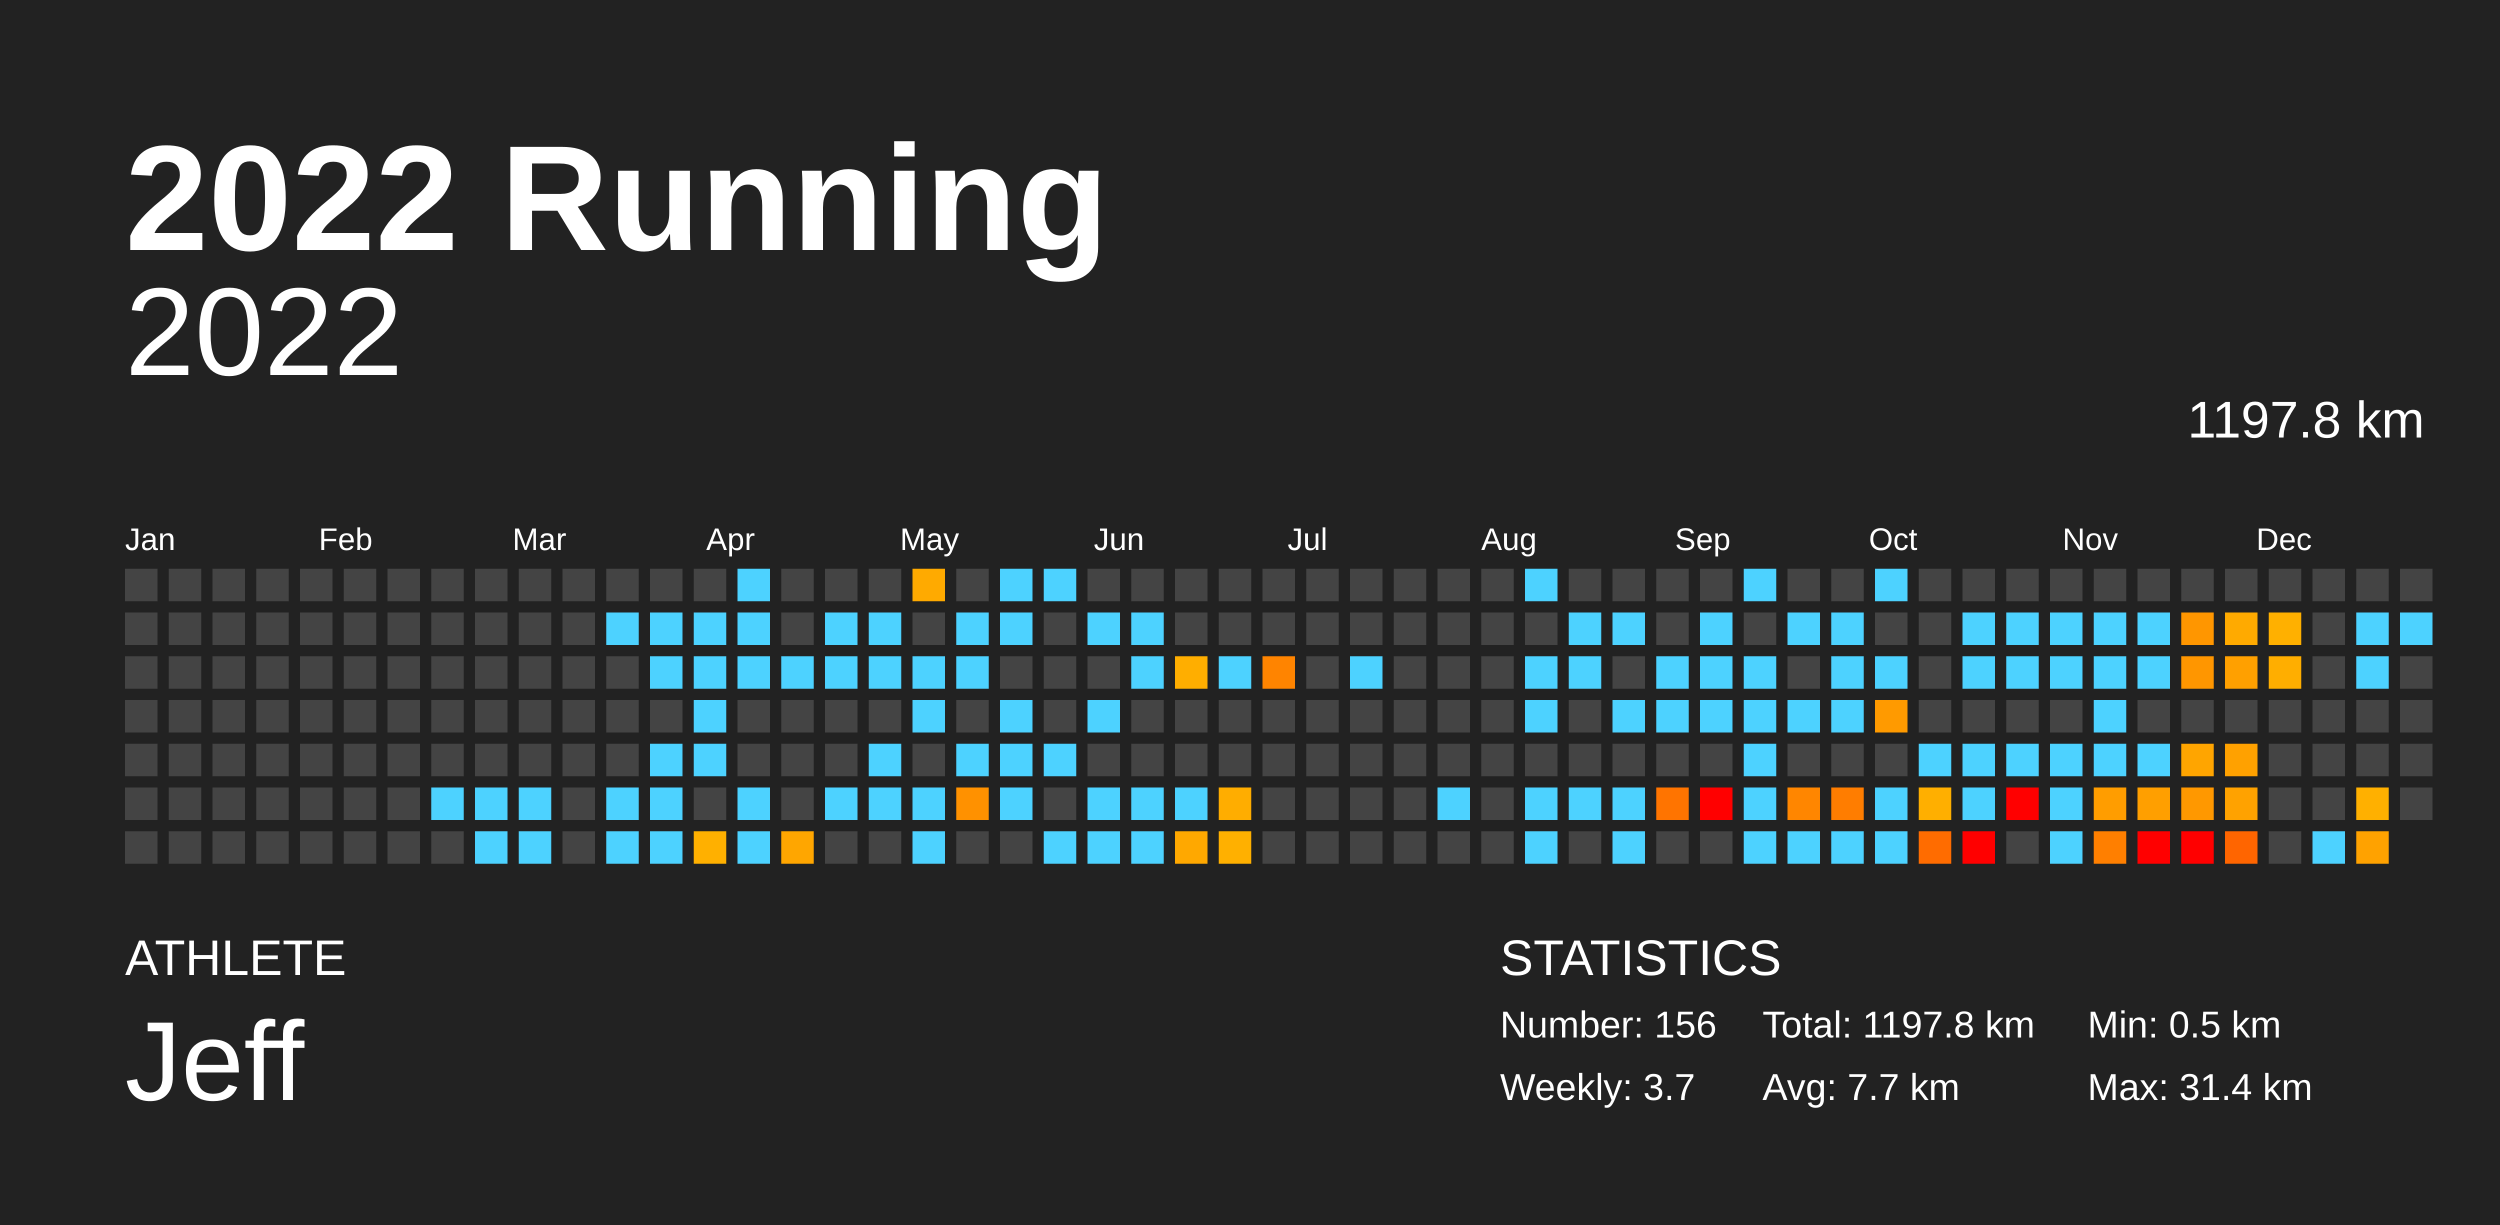
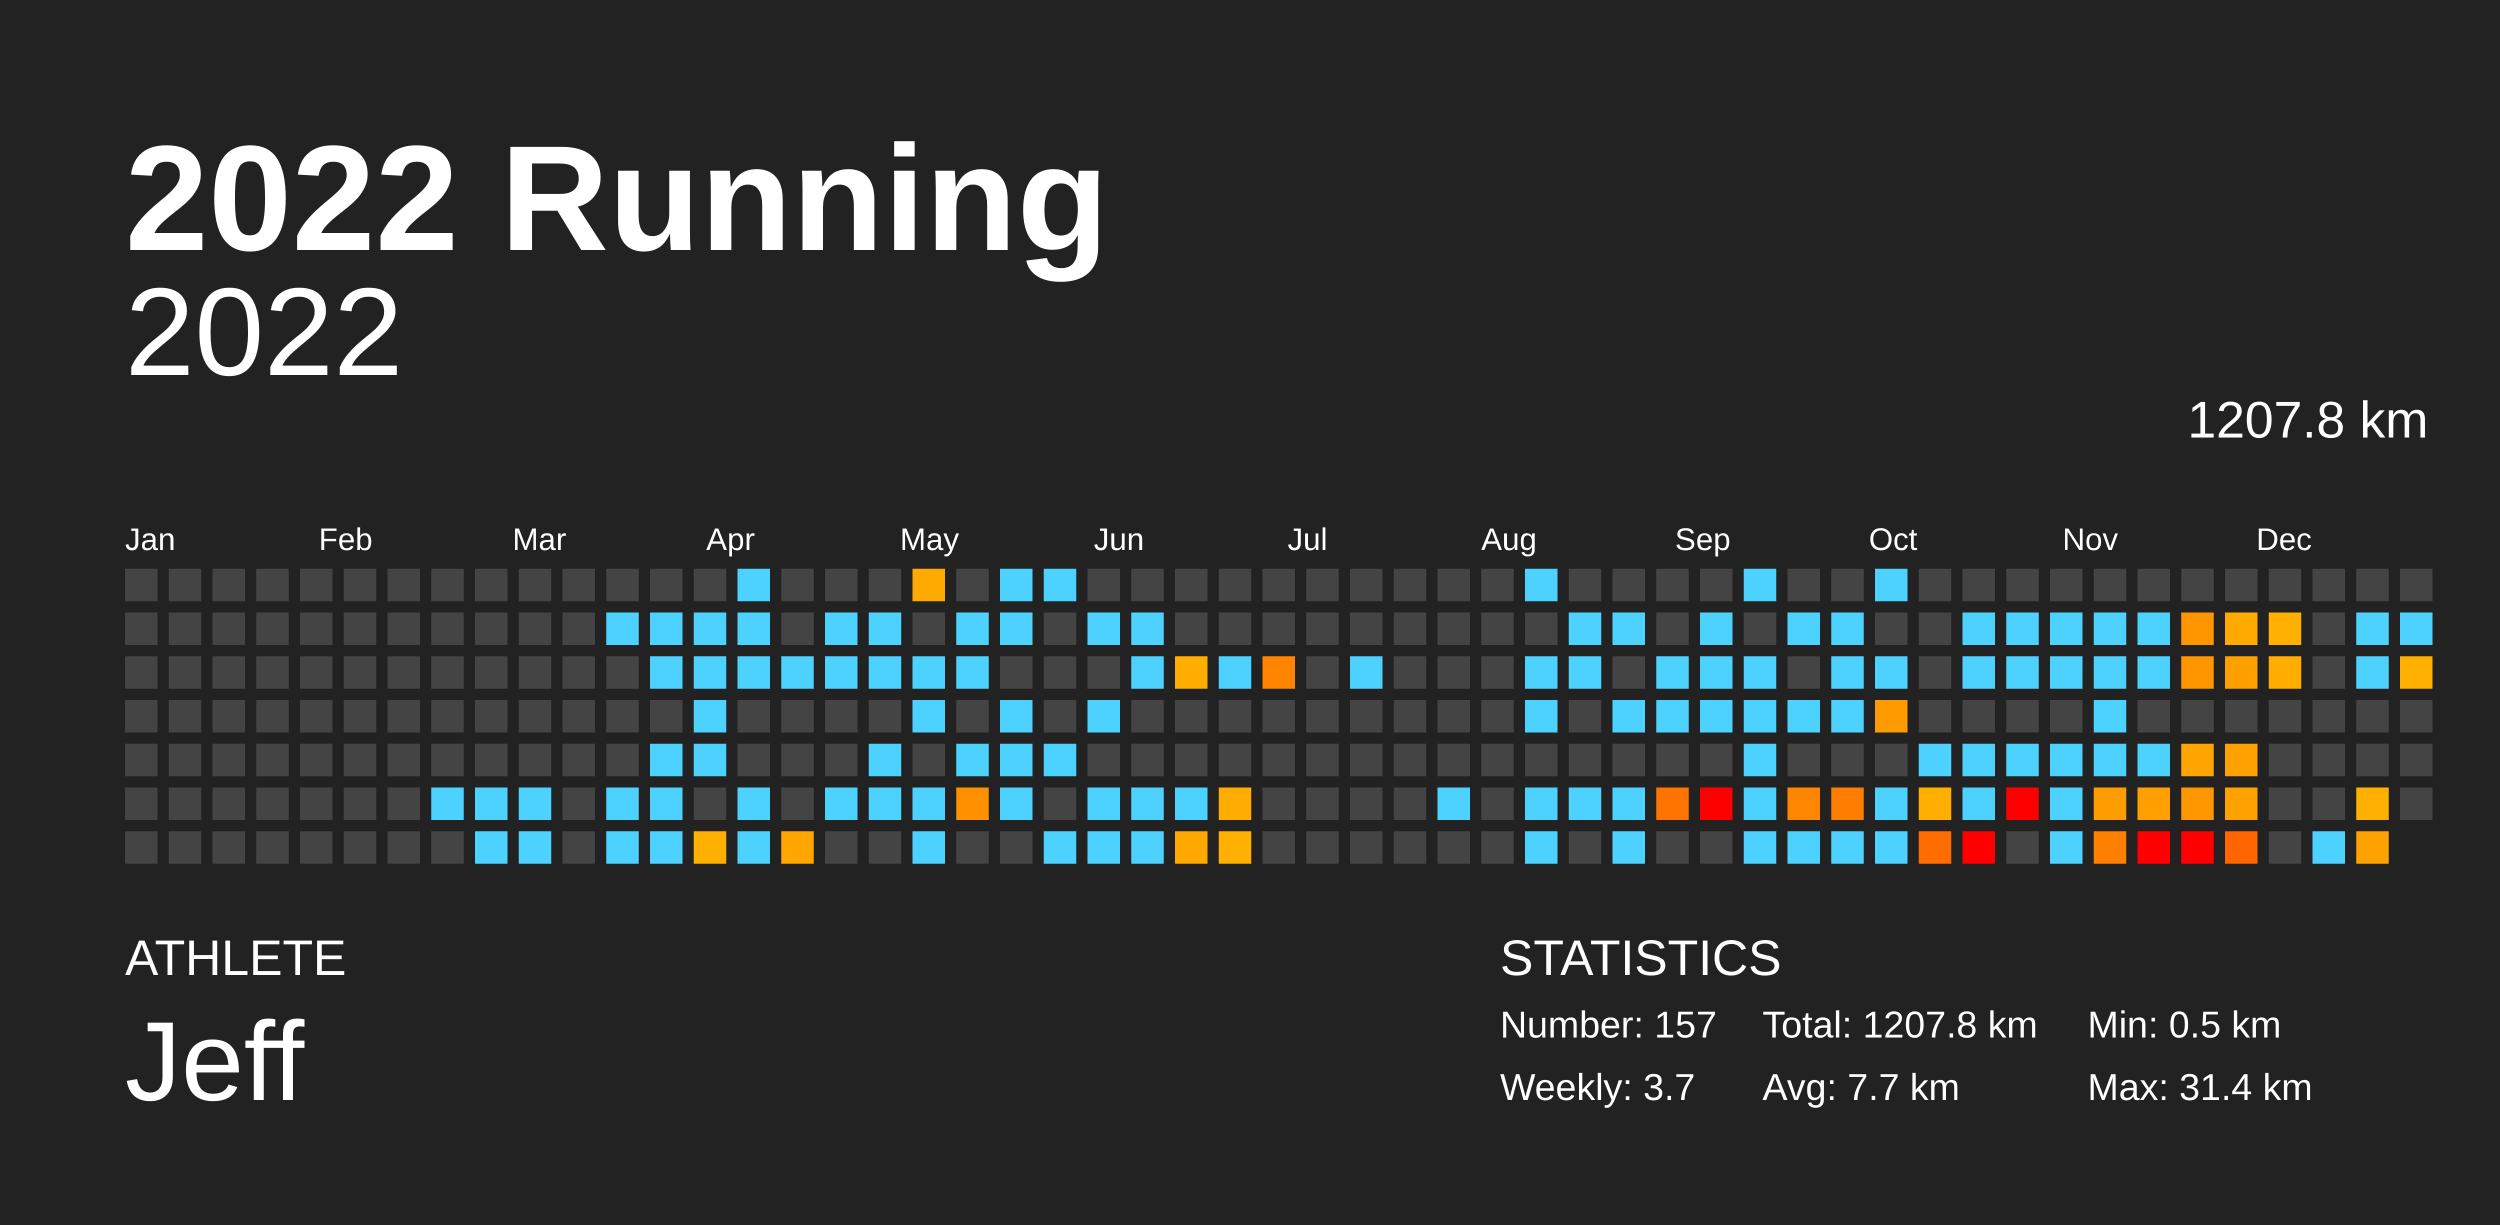
<svg xmlns="http://www.w3.org/2000/svg" baseProfile="full" height="98mm" version="1.1" viewBox="0,0,200,98" width="200mm">
  <defs />
  <rect fill="#222222" height="98" width="200" x="0" y="0" />
  <text fill="#FFFFFF" style="font-size:12px; font-family:Arial; font-weight:bold;" x="10" y="20">2022 Running</text>
  <text fill="#FFFFFF" style="font-size:4px; font-family:Arial" x="10" y="78">ATHLETE</text>
  <text fill="#FFFFFF" style="font-size:9px; font-family:Arial" x="10" y="88">Jeff</text>
  <text fill="#FFFFFF" style="font-size:4px; font-family:Arial" x="120" y="78">STATISTICS</text>
-   <text fill="#FFFFFF" style="font-size:3px; font-family:Arial" x="120" y="83">Number: 156</text>
+   <text fill="#FFFFFF" style="font-size:3px; font-family:Arial" x="120" y="83">Number: 157</text>
  <text fill="#FFFFFF" style="font-size:3px; font-family:Arial" x="120" y="88">Weekly: 3.7</text>
-   <text fill="#FFFFFF" style="font-size:3px; font-family:Arial" x="141" y="83">Total: 1197.8 km</text>
+   <text fill="#FFFFFF" style="font-size:3px; font-family:Arial" x="141" y="83">Total: 1207.8 km</text>
  <text fill="#FFFFFF" style="font-size:3px; font-family:Arial" x="141" y="88">Avg: 7.7 km</text>
  <text fill="#FFFFFF" style="font-size:3px; font-family:Arial" x="167" y="83">Min: 0.5 km</text>
  <text fill="#FFFFFF" style="font-size:3px; font-family:Arial" x="167" y="88">Max: 31.4 km</text>
  <text alignment-baseline="hanging" fill="#FFFFFF" style="font-size:10.0px; font-family:Arial;" x="10" y="30">2022</text>
-   <text alignment-baseline="hanging" fill="#FFFFFF" style="font-size:4.125px; font-family:Arial;" x="175" y="35">1197.8 km</text>
+   <text alignment-baseline="hanging" fill="#FFFFFF" style="font-size:4.125px; font-family:Arial;" x="175" y="35">1207.8 km</text>
  <text fill="#FFFFFF" style="font-size:2.5px; font-family:Arial" x="10.0" y="44">Jan</text>
  <text fill="#FFFFFF" style="font-size:2.5px; font-family:Arial" x="25.5" y="44">Feb</text>
  <text fill="#FFFFFF" style="font-size:2.5px; font-family:Arial" x="41.0" y="44">Mar</text>
  <text fill="#FFFFFF" style="font-size:2.5px; font-family:Arial" x="56.5" y="44">Apr</text>
  <text fill="#FFFFFF" style="font-size:2.5px; font-family:Arial" x="72.0" y="44">May</text>
  <text fill="#FFFFFF" style="font-size:2.5px; font-family:Arial" x="87.5" y="44">Jun</text>
  <text fill="#FFFFFF" style="font-size:2.5px; font-family:Arial" x="103.0" y="44">Jul</text>
  <text fill="#FFFFFF" style="font-size:2.5px; font-family:Arial" x="118.5" y="44">Aug</text>
  <text fill="#FFFFFF" style="font-size:2.5px; font-family:Arial" x="134.0" y="44">Sep</text>
  <text fill="#FFFFFF" style="font-size:2.5px; font-family:Arial" x="149.5" y="44">Oct</text>
  <text fill="#FFFFFF" style="font-size:2.5px; font-family:Arial" x="165.0" y="44">Nov</text>
  <text fill="#FFFFFF" style="font-size:2.5px; font-family:Arial" x="180.5" y="44">Dec</text>
  <rect fill="#444444" height="2.6" width="2.6" x="10.0" y="45.5" />
  <rect fill="#444444" height="2.6" width="2.6" x="10.0" y="49.0" />
  <rect fill="#444444" height="2.6" width="2.6" x="10.0" y="52.5" />
  <rect fill="#444444" height="2.6" width="2.6" x="10.0" y="56.0" />
  <rect fill="#444444" height="2.6" width="2.6" x="10.0" y="59.5" />
  <rect fill="#444444" height="2.6" width="2.6" x="10.0" y="63.0" />
  <rect fill="#444444" height="2.6" width="2.6" x="10.0" y="66.5" />
  <rect fill="#444444" height="2.6" width="2.6" x="13.5" y="45.5" />
  <rect fill="#444444" height="2.6" width="2.6" x="13.5" y="49.0" />
  <rect fill="#444444" height="2.6" width="2.6" x="13.5" y="52.5" />
  <rect fill="#444444" height="2.6" width="2.6" x="13.5" y="56.0" />
  <rect fill="#444444" height="2.6" width="2.6" x="13.5" y="59.5" />
  <rect fill="#444444" height="2.6" width="2.6" x="13.5" y="63.0" />
  <rect fill="#444444" height="2.6" width="2.6" x="13.5" y="66.5" />
  <rect fill="#444444" height="2.6" width="2.6" x="17.0" y="45.5" />
  <rect fill="#444444" height="2.6" width="2.6" x="17.0" y="49.0" />
  <rect fill="#444444" height="2.6" width="2.6" x="17.0" y="52.5" />
  <rect fill="#444444" height="2.6" width="2.6" x="17.0" y="56.0" />
  <rect fill="#444444" height="2.6" width="2.6" x="17.0" y="59.5" />
  <rect fill="#444444" height="2.6" width="2.6" x="17.0" y="63.0" />
  <rect fill="#444444" height="2.6" width="2.6" x="17.0" y="66.5" />
  <rect fill="#444444" height="2.6" width="2.6" x="20.5" y="45.5" />
  <rect fill="#444444" height="2.6" width="2.6" x="20.5" y="49.0" />
  <rect fill="#444444" height="2.6" width="2.6" x="20.5" y="52.5" />
  <rect fill="#444444" height="2.6" width="2.6" x="20.5" y="56.0" />
  <rect fill="#444444" height="2.6" width="2.6" x="20.5" y="59.5" />
  <rect fill="#444444" height="2.6" width="2.6" x="20.5" y="63.0" />
  <rect fill="#444444" height="2.6" width="2.6" x="20.5" y="66.5" />
  <rect fill="#444444" height="2.6" width="2.6" x="24.0" y="45.5" />
  <rect fill="#444444" height="2.6" width="2.6" x="24.0" y="49.0" />
  <rect fill="#444444" height="2.6" width="2.6" x="24.0" y="52.5" />
  <rect fill="#444444" height="2.6" width="2.6" x="24.0" y="56.0" />
  <rect fill="#444444" height="2.6" width="2.6" x="24.0" y="59.5" />
  <rect fill="#444444" height="2.6" width="2.6" x="24.0" y="63.0" />
  <rect fill="#444444" height="2.6" width="2.6" x="24.0" y="66.5" />
  <rect fill="#444444" height="2.6" width="2.6" x="27.5" y="45.5" />
  <rect fill="#444444" height="2.6" width="2.6" x="27.5" y="49.0" />
  <rect fill="#444444" height="2.6" width="2.6" x="27.5" y="52.5" />
  <rect fill="#444444" height="2.6" width="2.6" x="27.5" y="56.0" />
  <rect fill="#444444" height="2.6" width="2.6" x="27.5" y="59.5" />
  <rect fill="#444444" height="2.6" width="2.6" x="27.5" y="63.0" />
  <rect fill="#444444" height="2.6" width="2.6" x="27.5" y="66.5" />
  <rect fill="#444444" height="2.6" width="2.6" x="31.0" y="45.5" />
  <rect fill="#444444" height="2.6" width="2.6" x="31.0" y="49.0" />
  <rect fill="#444444" height="2.6" width="2.6" x="31.0" y="52.5" />
  <rect fill="#444444" height="2.6" width="2.6" x="31.0" y="56.0" />
  <rect fill="#444444" height="2.6" width="2.6" x="31.0" y="59.5" />
  <rect fill="#444444" height="2.6" width="2.6" x="31.0" y="63.0" />
  <rect fill="#444444" height="2.6" width="2.6" x="31.0" y="66.5" />
  <rect fill="#444444" height="2.6" width="2.6" x="34.5" y="45.5" />
  <rect fill="#444444" height="2.6" width="2.6" x="34.5" y="49.0" />
  <rect fill="#444444" height="2.6" width="2.6" x="34.5" y="52.5" />
  <rect fill="#444444" height="2.6" width="2.6" x="34.5" y="56.0" />
  <rect fill="#444444" height="2.6" width="2.6" x="34.5" y="59.5" />
  <rect fill="#4dd2ff" height="2.6" width="2.6" x="34.5" y="63.0" />
  <rect fill="#444444" height="2.6" width="2.6" x="34.5" y="66.5" />
  <rect fill="#444444" height="2.6" width="2.6" x="38.0" y="45.5" />
  <rect fill="#444444" height="2.6" width="2.6" x="38.0" y="49.0" />
  <rect fill="#444444" height="2.6" width="2.6" x="38.0" y="52.5" />
  <rect fill="#444444" height="2.6" width="2.6" x="38.0" y="56.0" />
  <rect fill="#444444" height="2.6" width="2.6" x="38.0" y="59.5" />
  <rect fill="#4dd2ff" height="2.6" width="2.6" x="38.0" y="63.0" />
  <rect fill="#4dd2ff" height="2.6" width="2.6" x="38.0" y="66.5" />
  <rect fill="#444444" height="2.6" width="2.6" x="41.5" y="45.5" />
  <rect fill="#444444" height="2.6" width="2.6" x="41.5" y="49.0" />
  <rect fill="#444444" height="2.6" width="2.6" x="41.5" y="52.5" />
  <rect fill="#444444" height="2.6" width="2.6" x="41.5" y="56.0" />
  <rect fill="#444444" height="2.6" width="2.6" x="41.5" y="59.5" />
  <rect fill="#4dd2ff" height="2.6" width="2.6" x="41.5" y="63.0" />
  <rect fill="#4dd2ff" height="2.6" width="2.6" x="41.5" y="66.5" />
  <rect fill="#444444" height="2.6" width="2.6" x="45.0" y="45.5" />
  <rect fill="#444444" height="2.6" width="2.6" x="45.0" y="49.0" />
  <rect fill="#444444" height="2.6" width="2.6" x="45.0" y="52.5" />
  <rect fill="#444444" height="2.6" width="2.6" x="45.0" y="56.0" />
  <rect fill="#444444" height="2.6" width="2.6" x="45.0" y="59.5" />
  <rect fill="#444444" height="2.6" width="2.6" x="45.0" y="63.0" />
  <rect fill="#444444" height="2.6" width="2.6" x="45.0" y="66.5" />
  <rect fill="#444444" height="2.6" width="2.6" x="48.5" y="45.5" />
  <rect fill="#4dd2ff" height="2.6" width="2.6" x="48.5" y="49.0" />
  <rect fill="#444444" height="2.6" width="2.6" x="48.5" y="52.5" />
  <rect fill="#444444" height="2.6" width="2.6" x="48.5" y="56.0" />
  <rect fill="#444444" height="2.6" width="2.6" x="48.5" y="59.5" />
  <rect fill="#4dd2ff" height="2.6" width="2.6" x="48.5" y="63.0" />
  <rect fill="#4dd2ff" height="2.6" width="2.6" x="48.5" y="66.5" />
  <rect fill="#444444" height="2.6" width="2.6" x="52.0" y="45.5" />
  <rect fill="#4dd2ff" height="2.6" width="2.6" x="52.0" y="49.0" />
  <rect fill="#4dd2ff" height="2.6" width="2.6" x="52.0" y="52.5" />
  <rect fill="#444444" height="2.6" width="2.6" x="52.0" y="56.0" />
  <rect fill="#4dd2ff" height="2.6" width="2.6" x="52.0" y="59.5" />
  <rect fill="#4dd2ff" height="2.6" width="2.6" x="52.0" y="63.0" />
  <rect fill="#4dd2ff" height="2.6" width="2.6" x="52.0" y="66.5" />
  <rect fill="#444444" height="2.6" width="2.6" x="55.5" y="45.5" />
  <rect fill="#4dd2ff" height="2.6" width="2.6" x="55.5" y="49.0" />
  <rect fill="#4dd2ff" height="2.6" width="2.6" x="55.5" y="52.5" />
  <rect fill="#4dd2ff" height="2.6" width="2.6" x="55.5" y="56.0" />
  <rect fill="#4dd2ff" height="2.6" width="2.6" x="55.5" y="59.5" />
  <rect fill="#444444" height="2.6" width="2.6" x="55.5" y="63.0" />
  <rect fill="#ffb000" height="2.6" width="2.6" x="55.5" y="66.5" />
  <rect fill="#4dd2ff" height="2.6" width="2.6" x="59.0" y="45.5" />
  <rect fill="#4dd2ff" height="2.6" width="2.6" x="59.0" y="49.0" />
  <rect fill="#4dd2ff" height="2.6" width="2.6" x="59.0" y="52.5" />
  <rect fill="#444444" height="2.6" width="2.6" x="59.0" y="56.0" />
  <rect fill="#444444" height="2.6" width="2.6" x="59.0" y="59.5" />
  <rect fill="#4dd2ff" height="2.6" width="2.6" x="59.0" y="63.0" />
  <rect fill="#4dd2ff" height="2.6" width="2.6" x="59.0" y="66.5" />
  <rect fill="#444444" height="2.6" width="2.6" x="62.5" y="45.5" />
  <rect fill="#444444" height="2.6" width="2.6" x="62.5" y="49.0" />
  <rect fill="#4dd2ff" height="2.6" width="2.6" x="62.5" y="52.5" />
  <rect fill="#444444" height="2.6" width="2.6" x="62.5" y="56.0" />
  <rect fill="#444444" height="2.6" width="2.6" x="62.5" y="59.5" />
  <rect fill="#444444" height="2.6" width="2.6" x="62.5" y="63.0" />
  <rect fill="#ffa600" height="2.6" width="2.6" x="62.5" y="66.5" />
  <rect fill="#444444" height="2.6" width="2.6" x="66.0" y="45.5" />
  <rect fill="#4dd2ff" height="2.6" width="2.6" x="66.0" y="49.0" />
  <rect fill="#4dd2ff" height="2.6" width="2.6" x="66.0" y="52.5" />
  <rect fill="#444444" height="2.6" width="2.6" x="66.0" y="56.0" />
  <rect fill="#444444" height="2.6" width="2.6" x="66.0" y="59.5" />
  <rect fill="#4dd2ff" height="2.6" width="2.6" x="66.0" y="63.0" />
  <rect fill="#444444" height="2.6" width="2.6" x="66.0" y="66.5" />
  <rect fill="#444444" height="2.6" width="2.6" x="69.5" y="45.5" />
  <rect fill="#4dd2ff" height="2.6" width="2.6" x="69.5" y="49.0" />
  <rect fill="#4dd2ff" height="2.6" width="2.6" x="69.5" y="52.5" />
  <rect fill="#444444" height="2.6" width="2.6" x="69.5" y="56.0" />
  <rect fill="#4dd2ff" height="2.6" width="2.6" x="69.5" y="59.5" />
  <rect fill="#4dd2ff" height="2.6" width="2.6" x="69.5" y="63.0" />
  <rect fill="#444444" height="2.6" width="2.6" x="69.5" y="66.5" />
  <rect fill="#ffaa00" height="2.6" width="2.6" x="73.0" y="45.5" />
  <rect fill="#444444" height="2.6" width="2.6" x="73.0" y="49.0" />
  <rect fill="#4dd2ff" height="2.6" width="2.6" x="73.0" y="52.5" />
  <rect fill="#4dd2ff" height="2.6" width="2.6" x="73.0" y="56.0" />
  <rect fill="#444444" height="2.6" width="2.6" x="73.0" y="59.5" />
  <rect fill="#4dd2ff" height="2.6" width="2.6" x="73.0" y="63.0" />
  <rect fill="#4dd2ff" height="2.6" width="2.6" x="73.0" y="66.5" />
  <rect fill="#444444" height="2.6" width="2.6" x="76.5" y="45.5" />
  <rect fill="#4dd2ff" height="2.6" width="2.6" x="76.5" y="49.0" />
  <rect fill="#4dd2ff" height="2.6" width="2.6" x="76.5" y="52.5" />
  <rect fill="#444444" height="2.6" width="2.6" x="76.5" y="56.0" />
  <rect fill="#4dd2ff" height="2.6" width="2.6" x="76.5" y="59.5" />
  <rect fill="#ff9100" height="2.6" width="2.6" x="76.5" y="63.0" />
  <rect fill="#444444" height="2.6" width="2.6" x="76.5" y="66.5" />
  <rect fill="#4dd2ff" height="2.6" width="2.6" x="80.0" y="45.5" />
  <rect fill="#4dd2ff" height="2.6" width="2.6" x="80.0" y="49.0" />
  <rect fill="#444444" height="2.6" width="2.6" x="80.0" y="52.5" />
  <rect fill="#4dd2ff" height="2.6" width="2.6" x="80.0" y="56.0" />
  <rect fill="#4dd2ff" height="2.6" width="2.6" x="80.0" y="59.5" />
  <rect fill="#4dd2ff" height="2.6" width="2.6" x="80.0" y="63.0" />
  <rect fill="#444444" height="2.6" width="2.6" x="80.0" y="66.5" />
  <rect fill="#4dd2ff" height="2.6" width="2.6" x="83.5" y="45.5" />
  <rect fill="#444444" height="2.6" width="2.6" x="83.5" y="49.0" />
  <rect fill="#444444" height="2.6" width="2.6" x="83.5" y="52.5" />
  <rect fill="#444444" height="2.6" width="2.6" x="83.5" y="56.0" />
  <rect fill="#4dd2ff" height="2.6" width="2.6" x="83.5" y="59.5" />
  <rect fill="#444444" height="2.6" width="2.6" x="83.5" y="63.0" />
  <rect fill="#4dd2ff" height="2.6" width="2.6" x="83.5" y="66.5" />
  <rect fill="#444444" height="2.6" width="2.6" x="87.0" y="45.5" />
  <rect fill="#4dd2ff" height="2.6" width="2.6" x="87.0" y="49.0" />
  <rect fill="#444444" height="2.6" width="2.6" x="87.0" y="52.5" />
  <rect fill="#4dd2ff" height="2.6" width="2.6" x="87.0" y="56.0" />
  <rect fill="#444444" height="2.6" width="2.6" x="87.0" y="59.5" />
  <rect fill="#4dd2ff" height="2.6" width="2.6" x="87.0" y="63.0" />
  <rect fill="#4dd2ff" height="2.6" width="2.6" x="87.0" y="66.5" />
  <rect fill="#444444" height="2.6" width="2.6" x="90.5" y="45.5" />
  <rect fill="#4dd2ff" height="2.6" width="2.6" x="90.5" y="49.0" />
  <rect fill="#4dd2ff" height="2.6" width="2.6" x="90.5" y="52.5" />
  <rect fill="#444444" height="2.6" width="2.6" x="90.5" y="56.0" />
  <rect fill="#444444" height="2.6" width="2.6" x="90.5" y="59.5" />
  <rect fill="#4dd2ff" height="2.6" width="2.6" x="90.5" y="63.0" />
  <rect fill="#4dd2ff" height="2.6" width="2.6" x="90.5" y="66.5" />
  <rect fill="#444444" height="2.6" width="2.6" x="94.0" y="45.5" />
  <rect fill="#444444" height="2.6" width="2.6" x="94.0" y="49.0" />
  <rect fill="#ffae00" height="2.6" width="2.6" x="94.0" y="52.5" />
  <rect fill="#444444" height="2.6" width="2.6" x="94.0" y="56.0" />
  <rect fill="#444444" height="2.6" width="2.6" x="94.0" y="59.5" />
  <rect fill="#4dd2ff" height="2.6" width="2.6" x="94.0" y="63.0" />
  <rect fill="#ffa800" height="2.6" width="2.6" x="94.0" y="66.5" />
  <rect fill="#444444" height="2.6" width="2.6" x="97.5" y="45.5" />
  <rect fill="#444444" height="2.6" width="2.6" x="97.5" y="49.0" />
  <rect fill="#4dd2ff" height="2.6" width="2.6" x="97.5" y="52.5" />
  <rect fill="#444444" height="2.6" width="2.6" x="97.5" y="56.0" />
  <rect fill="#444444" height="2.6" width="2.6" x="97.5" y="59.5" />
  <rect fill="#ffad00" height="2.6" width="2.6" x="97.5" y="63.0" />
  <rect fill="#ffb000" height="2.6" width="2.6" x="97.5" y="66.5" />
  <rect fill="#444444" height="2.6" width="2.6" x="101.0" y="45.5" />
  <rect fill="#444444" height="2.6" width="2.6" x="101.0" y="49.0" />
  <rect fill="#ff8400" height="2.6" width="2.6" x="101.0" y="52.5" />
  <rect fill="#444444" height="2.6" width="2.6" x="101.0" y="56.0" />
  <rect fill="#444444" height="2.6" width="2.6" x="101.0" y="59.5" />
  <rect fill="#444444" height="2.6" width="2.6" x="101.0" y="63.0" />
  <rect fill="#444444" height="2.6" width="2.6" x="101.0" y="66.5" />
  <rect fill="#444444" height="2.6" width="2.6" x="104.5" y="45.5" />
  <rect fill="#444444" height="2.6" width="2.6" x="104.5" y="49.0" />
  <rect fill="#444444" height="2.6" width="2.6" x="104.5" y="52.5" />
  <rect fill="#444444" height="2.6" width="2.6" x="104.5" y="56.0" />
  <rect fill="#444444" height="2.6" width="2.6" x="104.5" y="59.5" />
  <rect fill="#444444" height="2.6" width="2.6" x="104.5" y="63.0" />
  <rect fill="#444444" height="2.6" width="2.6" x="104.5" y="66.5" />
  <rect fill="#444444" height="2.6" width="2.6" x="108.0" y="45.5" />
  <rect fill="#444444" height="2.6" width="2.6" x="108.0" y="49.0" />
  <rect fill="#4dd2ff" height="2.6" width="2.6" x="108.0" y="52.5" />
  <rect fill="#444444" height="2.6" width="2.6" x="108.0" y="56.0" />
  <rect fill="#444444" height="2.6" width="2.6" x="108.0" y="59.5" />
  <rect fill="#444444" height="2.6" width="2.6" x="108.0" y="63.0" />
  <rect fill="#444444" height="2.6" width="2.6" x="108.0" y="66.5" />
  <rect fill="#444444" height="2.6" width="2.6" x="111.5" y="45.5" />
  <rect fill="#444444" height="2.6" width="2.6" x="111.5" y="49.0" />
  <rect fill="#444444" height="2.6" width="2.6" x="111.5" y="52.5" />
  <rect fill="#444444" height="2.6" width="2.6" x="111.5" y="56.0" />
  <rect fill="#444444" height="2.6" width="2.6" x="111.5" y="59.5" />
  <rect fill="#444444" height="2.6" width="2.6" x="111.5" y="63.0" />
  <rect fill="#444444" height="2.6" width="2.6" x="111.5" y="66.5" />
  <rect fill="#444444" height="2.6" width="2.6" x="115.0" y="45.5" />
  <rect fill="#444444" height="2.6" width="2.6" x="115.0" y="49.0" />
  <rect fill="#444444" height="2.6" width="2.6" x="115.0" y="52.5" />
  <rect fill="#444444" height="2.6" width="2.6" x="115.0" y="56.0" />
  <rect fill="#444444" height="2.6" width="2.6" x="115.0" y="59.5" />
  <rect fill="#4dd2ff" height="2.6" width="2.6" x="115.0" y="63.0" />
  <rect fill="#444444" height="2.6" width="2.6" x="115.0" y="66.5" />
  <rect fill="#444444" height="2.6" width="2.6" x="118.5" y="45.5" />
  <rect fill="#444444" height="2.6" width="2.6" x="118.5" y="49.0" />
  <rect fill="#444444" height="2.6" width="2.6" x="118.5" y="52.5" />
  <rect fill="#444444" height="2.6" width="2.6" x="118.5" y="56.0" />
  <rect fill="#444444" height="2.6" width="2.6" x="118.5" y="59.5" />
  <rect fill="#444444" height="2.6" width="2.6" x="118.5" y="63.0" />
  <rect fill="#444444" height="2.6" width="2.6" x="118.5" y="66.5" />
  <rect fill="#4dd2ff" height="2.6" width="2.6" x="122.0" y="45.5" />
  <rect fill="#444444" height="2.6" width="2.6" x="122.0" y="49.0" />
  <rect fill="#4dd2ff" height="2.6" width="2.6" x="122.0" y="52.5" />
  <rect fill="#4dd2ff" height="2.6" width="2.6" x="122.0" y="56.0" />
  <rect fill="#444444" height="2.6" width="2.6" x="122.0" y="59.5" />
  <rect fill="#4dd2ff" height="2.6" width="2.6" x="122.0" y="63.0" />
  <rect fill="#4dd2ff" height="2.6" width="2.6" x="122.0" y="66.5" />
  <rect fill="#444444" height="2.6" width="2.6" x="125.5" y="45.5" />
  <rect fill="#4dd2ff" height="2.6" width="2.6" x="125.5" y="49.0" />
  <rect fill="#4dd2ff" height="2.6" width="2.6" x="125.5" y="52.5" />
  <rect fill="#444444" height="2.6" width="2.6" x="125.5" y="56.0" />
  <rect fill="#444444" height="2.6" width="2.6" x="125.5" y="59.5" />
  <rect fill="#4dd2ff" height="2.6" width="2.6" x="125.5" y="63.0" />
  <rect fill="#444444" height="2.6" width="2.6" x="125.5" y="66.5" />
  <rect fill="#444444" height="2.6" width="2.6" x="129.0" y="45.5" />
  <rect fill="#4dd2ff" height="2.6" width="2.6" x="129.0" y="49.0" />
  <rect fill="#444444" height="2.6" width="2.6" x="129.0" y="52.5" />
  <rect fill="#4dd2ff" height="2.6" width="2.6" x="129.0" y="56.0" />
  <rect fill="#444444" height="2.6" width="2.6" x="129.0" y="59.5" />
  <rect fill="#4dd2ff" height="2.6" width="2.6" x="129.0" y="63.0" />
  <rect fill="#4dd2ff" height="2.6" width="2.6" x="129.0" y="66.5" />
  <rect fill="#444444" height="2.6" width="2.6" x="132.5" y="45.5" />
  <rect fill="#444444" height="2.6" width="2.6" x="132.5" y="49.0" />
  <rect fill="#4dd2ff" height="2.6" width="2.6" x="132.5" y="52.5" />
  <rect fill="#4dd2ff" height="2.6" width="2.6" x="132.5" y="56.0" />
  <rect fill="#444444" height="2.6" width="2.6" x="132.5" y="59.5" />
  <rect fill="#ff7400" height="2.6" width="2.6" x="132.5" y="63.0" />
  <rect fill="#444444" height="2.6" width="2.6" x="132.5" y="66.5" />
  <rect fill="#444444" height="2.6" width="2.6" x="136.0" y="45.5" />
  <rect fill="#4dd2ff" height="2.6" width="2.6" x="136.0" y="49.0" />
  <rect fill="#4dd2ff" height="2.6" width="2.6" x="136.0" y="52.5" />
  <rect fill="#4dd2ff" height="2.6" width="2.6" x="136.0" y="56.0" />
  <rect fill="#444444" height="2.6" width="2.6" x="136.0" y="59.5" />
  <rect fill="red" height="2.6" width="2.6" x="136.0" y="63.0" />
  <rect fill="#444444" height="2.6" width="2.6" x="136.0" y="66.5" />
  <rect fill="#4dd2ff" height="2.6" width="2.6" x="139.5" y="45.5" />
  <rect fill="#444444" height="2.6" width="2.6" x="139.5" y="49.0" />
  <rect fill="#4dd2ff" height="2.6" width="2.6" x="139.5" y="52.5" />
  <rect fill="#4dd2ff" height="2.6" width="2.6" x="139.5" y="56.0" />
  <rect fill="#4dd2ff" height="2.6" width="2.6" x="139.5" y="59.5" />
  <rect fill="#4dd2ff" height="2.6" width="2.6" x="139.5" y="63.0" />
  <rect fill="#4dd2ff" height="2.6" width="2.6" x="139.5" y="66.5" />
  <rect fill="#444444" height="2.6" width="2.6" x="143.0" y="45.5" />
  <rect fill="#4dd2ff" height="2.6" width="2.6" x="143.0" y="49.0" />
  <rect fill="#444444" height="2.6" width="2.6" x="143.0" y="52.5" />
  <rect fill="#4dd2ff" height="2.6" width="2.6" x="143.0" y="56.0" />
  <rect fill="#444444" height="2.6" width="2.6" x="143.0" y="59.5" />
  <rect fill="#ff8600" height="2.6" width="2.6" x="143.0" y="63.0" />
  <rect fill="#4dd2ff" height="2.6" width="2.6" x="143.0" y="66.5" />
  <rect fill="#444444" height="2.6" width="2.6" x="146.5" y="45.5" />
  <rect fill="#4dd2ff" height="2.6" width="2.6" x="146.5" y="49.0" />
  <rect fill="#4dd2ff" height="2.6" width="2.6" x="146.5" y="52.5" />
  <rect fill="#4dd2ff" height="2.6" width="2.6" x="146.5" y="56.0" />
  <rect fill="#444444" height="2.6" width="2.6" x="146.5" y="59.5" />
  <rect fill="#ff7d00" height="2.6" width="2.6" x="146.5" y="63.0" />
  <rect fill="#4dd2ff" height="2.6" width="2.6" x="146.5" y="66.5" />
  <rect fill="#4dd2ff" height="2.6" width="2.6" x="150.0" y="45.5" />
  <rect fill="#444444" height="2.6" width="2.6" x="150.0" y="49.0" />
  <rect fill="#4dd2ff" height="2.6" width="2.6" x="150.0" y="52.5" />
  <rect fill="#ff9a00" height="2.6" width="2.6" x="150.0" y="56.0" />
  <rect fill="#444444" height="2.6" width="2.6" x="150.0" y="59.5" />
  <rect fill="#4dd2ff" height="2.6" width="2.6" x="150.0" y="63.0" />
  <rect fill="#4dd2ff" height="2.6" width="2.6" x="150.0" y="66.5" />
  <rect fill="#444444" height="2.6" width="2.6" x="153.5" y="45.5" />
  <rect fill="#444444" height="2.6" width="2.6" x="153.5" y="49.0" />
  <rect fill="#444444" height="2.6" width="2.6" x="153.5" y="52.5" />
  <rect fill="#444444" height="2.6" width="2.6" x="153.5" y="56.0" />
  <rect fill="#4dd2ff" height="2.6" width="2.6" x="153.5" y="59.5" />
  <rect fill="#ffaf00" height="2.6" width="2.6" x="153.5" y="63.0" />
  <rect fill="#ff6c00" height="2.6" width="2.6" x="153.5" y="66.5" />
  <rect fill="#444444" height="2.6" width="2.6" x="157.0" y="45.5" />
  <rect fill="#4dd2ff" height="2.6" width="2.6" x="157.0" y="49.0" />
  <rect fill="#4dd2ff" height="2.6" width="2.6" x="157.0" y="52.5" />
  <rect fill="#444444" height="2.6" width="2.6" x="157.0" y="56.0" />
  <rect fill="#4dd2ff" height="2.6" width="2.6" x="157.0" y="59.5" />
  <rect fill="#4dd2ff" height="2.6" width="2.6" x="157.0" y="63.0" />
  <rect fill="red" height="2.6" width="2.6" x="157.0" y="66.5" />
  <rect fill="#444444" height="2.6" width="2.6" x="160.5" y="45.5" />
  <rect fill="#4dd2ff" height="2.6" width="2.6" x="160.5" y="49.0" />
  <rect fill="#4dd2ff" height="2.6" width="2.6" x="160.5" y="52.5" />
  <rect fill="#444444" height="2.6" width="2.6" x="160.5" y="56.0" />
  <rect fill="#4dd2ff" height="2.6" width="2.6" x="160.5" y="59.5" />
  <rect fill="red" height="2.6" width="2.6" x="160.5" y="63.0" />
  <rect fill="#444444" height="2.6" width="2.6" x="160.5" y="66.5" />
  <rect fill="#444444" height="2.6" width="2.6" x="164.0" y="45.5" />
  <rect fill="#4dd2ff" height="2.6" width="2.6" x="164.0" y="49.0" />
  <rect fill="#4dd2ff" height="2.6" width="2.6" x="164.0" y="52.5" />
  <rect fill="#444444" height="2.6" width="2.6" x="164.0" y="56.0" />
  <rect fill="#4dd2ff" height="2.6" width="2.6" x="164.0" y="59.5" />
  <rect fill="#4dd2ff" height="2.6" width="2.6" x="164.0" y="63.0" />
  <rect fill="#4dd2ff" height="2.6" width="2.6" x="164.0" y="66.5" />
  <rect fill="#444444" height="2.6" width="2.6" x="167.5" y="45.5" />
  <rect fill="#4dd2ff" height="2.6" width="2.6" x="167.5" y="49.0" />
  <rect fill="#4dd2ff" height="2.6" width="2.6" x="167.5" y="52.5" />
  <rect fill="#4dd2ff" height="2.6" width="2.6" x="167.5" y="56.0" />
  <rect fill="#4dd2ff" height="2.6" width="2.6" x="167.5" y="59.5" />
  <rect fill="#ff9d00" height="2.6" width="2.6" x="167.5" y="63.0" />
  <rect fill="#ff7f00" height="2.6" width="2.6" x="167.5" y="66.5" />
  <rect fill="#444444" height="2.6" width="2.6" x="171.0" y="45.5" />
  <rect fill="#4dd2ff" height="2.6" width="2.6" x="171.0" y="49.0" />
  <rect fill="#4dd2ff" height="2.6" width="2.6" x="171.0" y="52.5" />
  <rect fill="#444444" height="2.6" width="2.6" x="171.0" y="56.0" />
  <rect fill="#4dd2ff" height="2.6" width="2.6" x="171.0" y="59.5" />
  <rect fill="#ff9f00" height="2.6" width="2.6" x="171.0" y="63.0" />
  <rect fill="red" height="2.6" width="2.6" x="171.0" y="66.5" />
  <rect fill="#444444" height="2.6" width="2.6" x="174.5" y="45.5" />
  <rect fill="#ff9600" height="2.6" width="2.6" x="174.5" y="49.0" />
  <rect fill="#ff9600" height="2.6" width="2.6" x="174.5" y="52.5" />
  <rect fill="#444444" height="2.6" width="2.6" x="174.5" y="56.0" />
  <rect fill="#ffa500" height="2.6" width="2.6" x="174.5" y="59.5" />
  <rect fill="#ff9800" height="2.6" width="2.6" x="174.5" y="63.0" />
  <rect fill="red" height="2.6" width="2.6" x="174.5" y="66.5" />
  <rect fill="#444444" height="2.6" width="2.6" x="178.0" y="45.5" />
  <rect fill="#ffaa00" height="2.6" width="2.6" x="178.0" y="49.0" />
  <rect fill="#ffa000" height="2.6" width="2.6" x="178.0" y="52.5" />
  <rect fill="#444444" height="2.6" width="2.6" x="178.0" y="56.0" />
  <rect fill="#ffa100" height="2.6" width="2.6" x="178.0" y="59.5" />
  <rect fill="#ffa200" height="2.6" width="2.6" x="178.0" y="63.0" />
  <rect fill="#ff6500" height="2.6" width="2.6" x="178.0" y="66.5" />
  <rect fill="#444444" height="2.6" width="2.6" x="181.5" y="45.5" />
  <rect fill="#ffb000" height="2.6" width="2.6" x="181.5" y="49.0" />
  <rect fill="#ffae00" height="2.6" width="2.6" x="181.5" y="52.5" />
  <rect fill="#444444" height="2.6" width="2.6" x="181.5" y="56.0" />
  <rect fill="#444444" height="2.6" width="2.6" x="181.5" y="59.5" />
  <rect fill="#444444" height="2.6" width="2.6" x="181.5" y="63.0" />
  <rect fill="#444444" height="2.6" width="2.6" x="181.5" y="66.5" />
  <rect fill="#444444" height="2.6" width="2.6" x="185.0" y="45.5" />
  <rect fill="#444444" height="2.6" width="2.6" x="185.0" y="49.0" />
  <rect fill="#444444" height="2.6" width="2.6" x="185.0" y="52.5" />
  <rect fill="#444444" height="2.6" width="2.6" x="185.0" y="56.0" />
  <rect fill="#444444" height="2.6" width="2.6" x="185.0" y="59.5" />
  <rect fill="#444444" height="2.6" width="2.6" x="185.0" y="63.0" />
  <rect fill="#4dd2ff" height="2.6" width="2.6" x="185.0" y="66.5" />
  <rect fill="#444444" height="2.6" width="2.6" x="188.5" y="45.5" />
  <rect fill="#4dd2ff" height="2.6" width="2.6" x="188.5" y="49.0" />
  <rect fill="#4dd2ff" height="2.6" width="2.6" x="188.5" y="52.5" />
  <rect fill="#444444" height="2.6" width="2.6" x="188.5" y="56.0" />
  <rect fill="#444444" height="2.6" width="2.6" x="188.5" y="59.5" />
  <rect fill="#ffb000" height="2.6" width="2.6" x="188.5" y="63.0" />
  <rect fill="#ffa200" height="2.6" width="2.6" x="188.5" y="66.5" />
  <rect fill="#444444" height="2.6" width="2.6" x="192.0" y="45.5" />
  <rect fill="#4dd2ff" height="2.6" width="2.6" x="192.0" y="49.0" />
-   <rect fill="#444444" height="2.6" width="2.6" x="192.0" y="52.5" />
+   <rect fill="#ffb000" height="2.6" width="2.6" x="192.0" y="52.5" />
  <rect fill="#444444" height="2.6" width="2.6" x="192.0" y="56.0" />
  <rect fill="#444444" height="2.6" width="2.6" x="192.0" y="59.5" />
  <rect fill="#444444" height="2.6" width="2.6" x="192.0" y="63.0" />
</svg>
